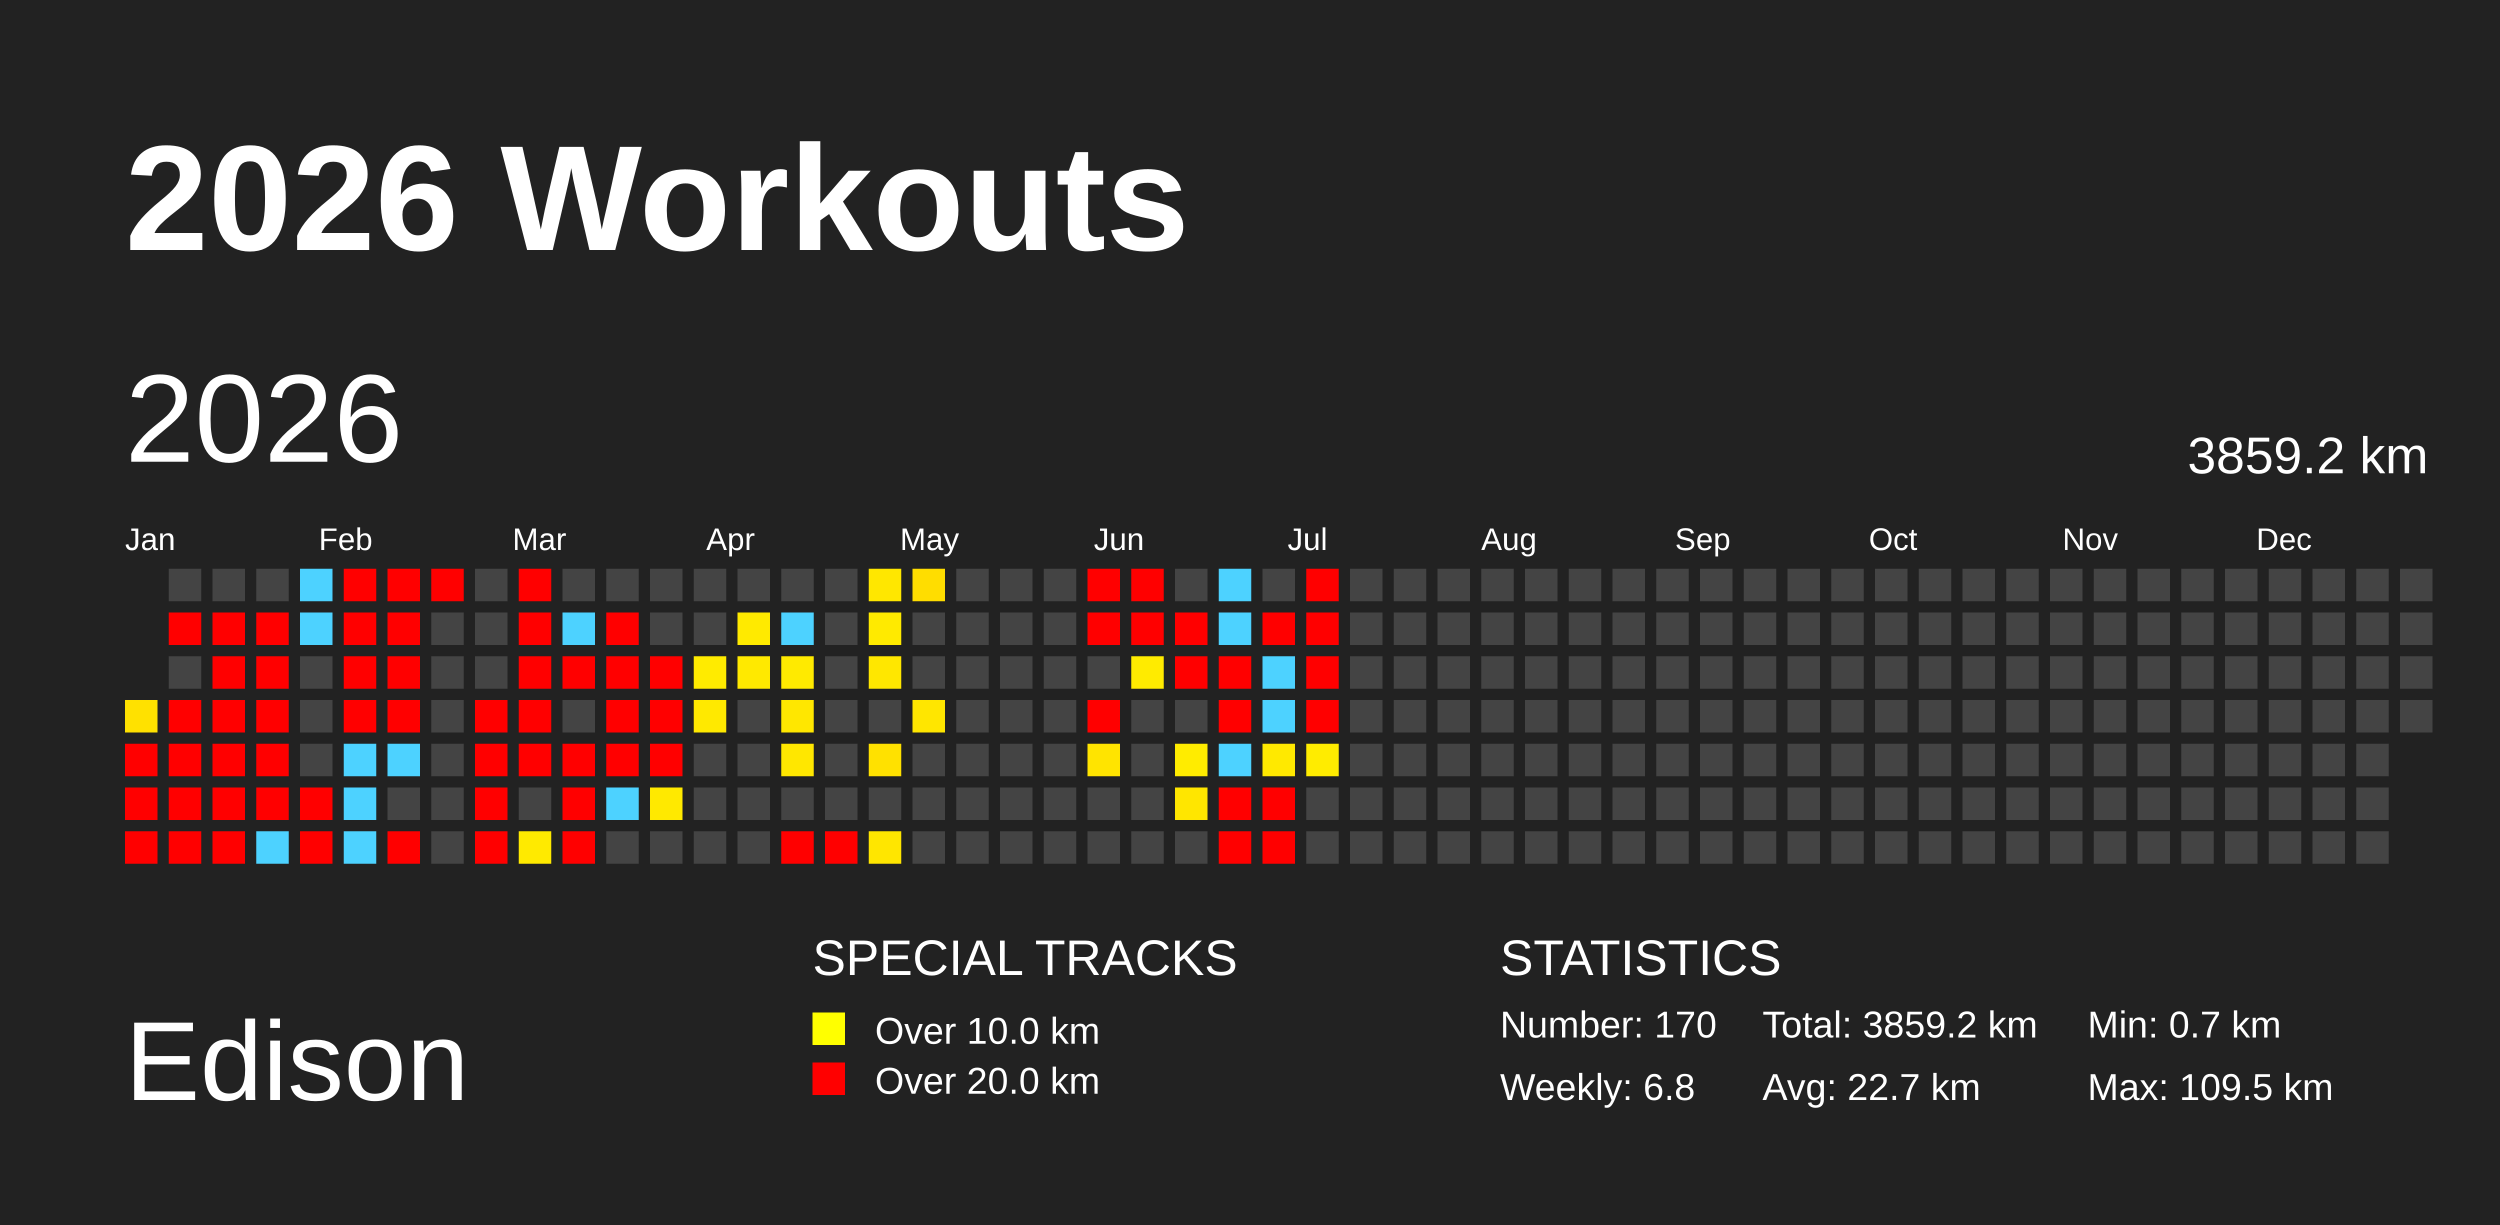
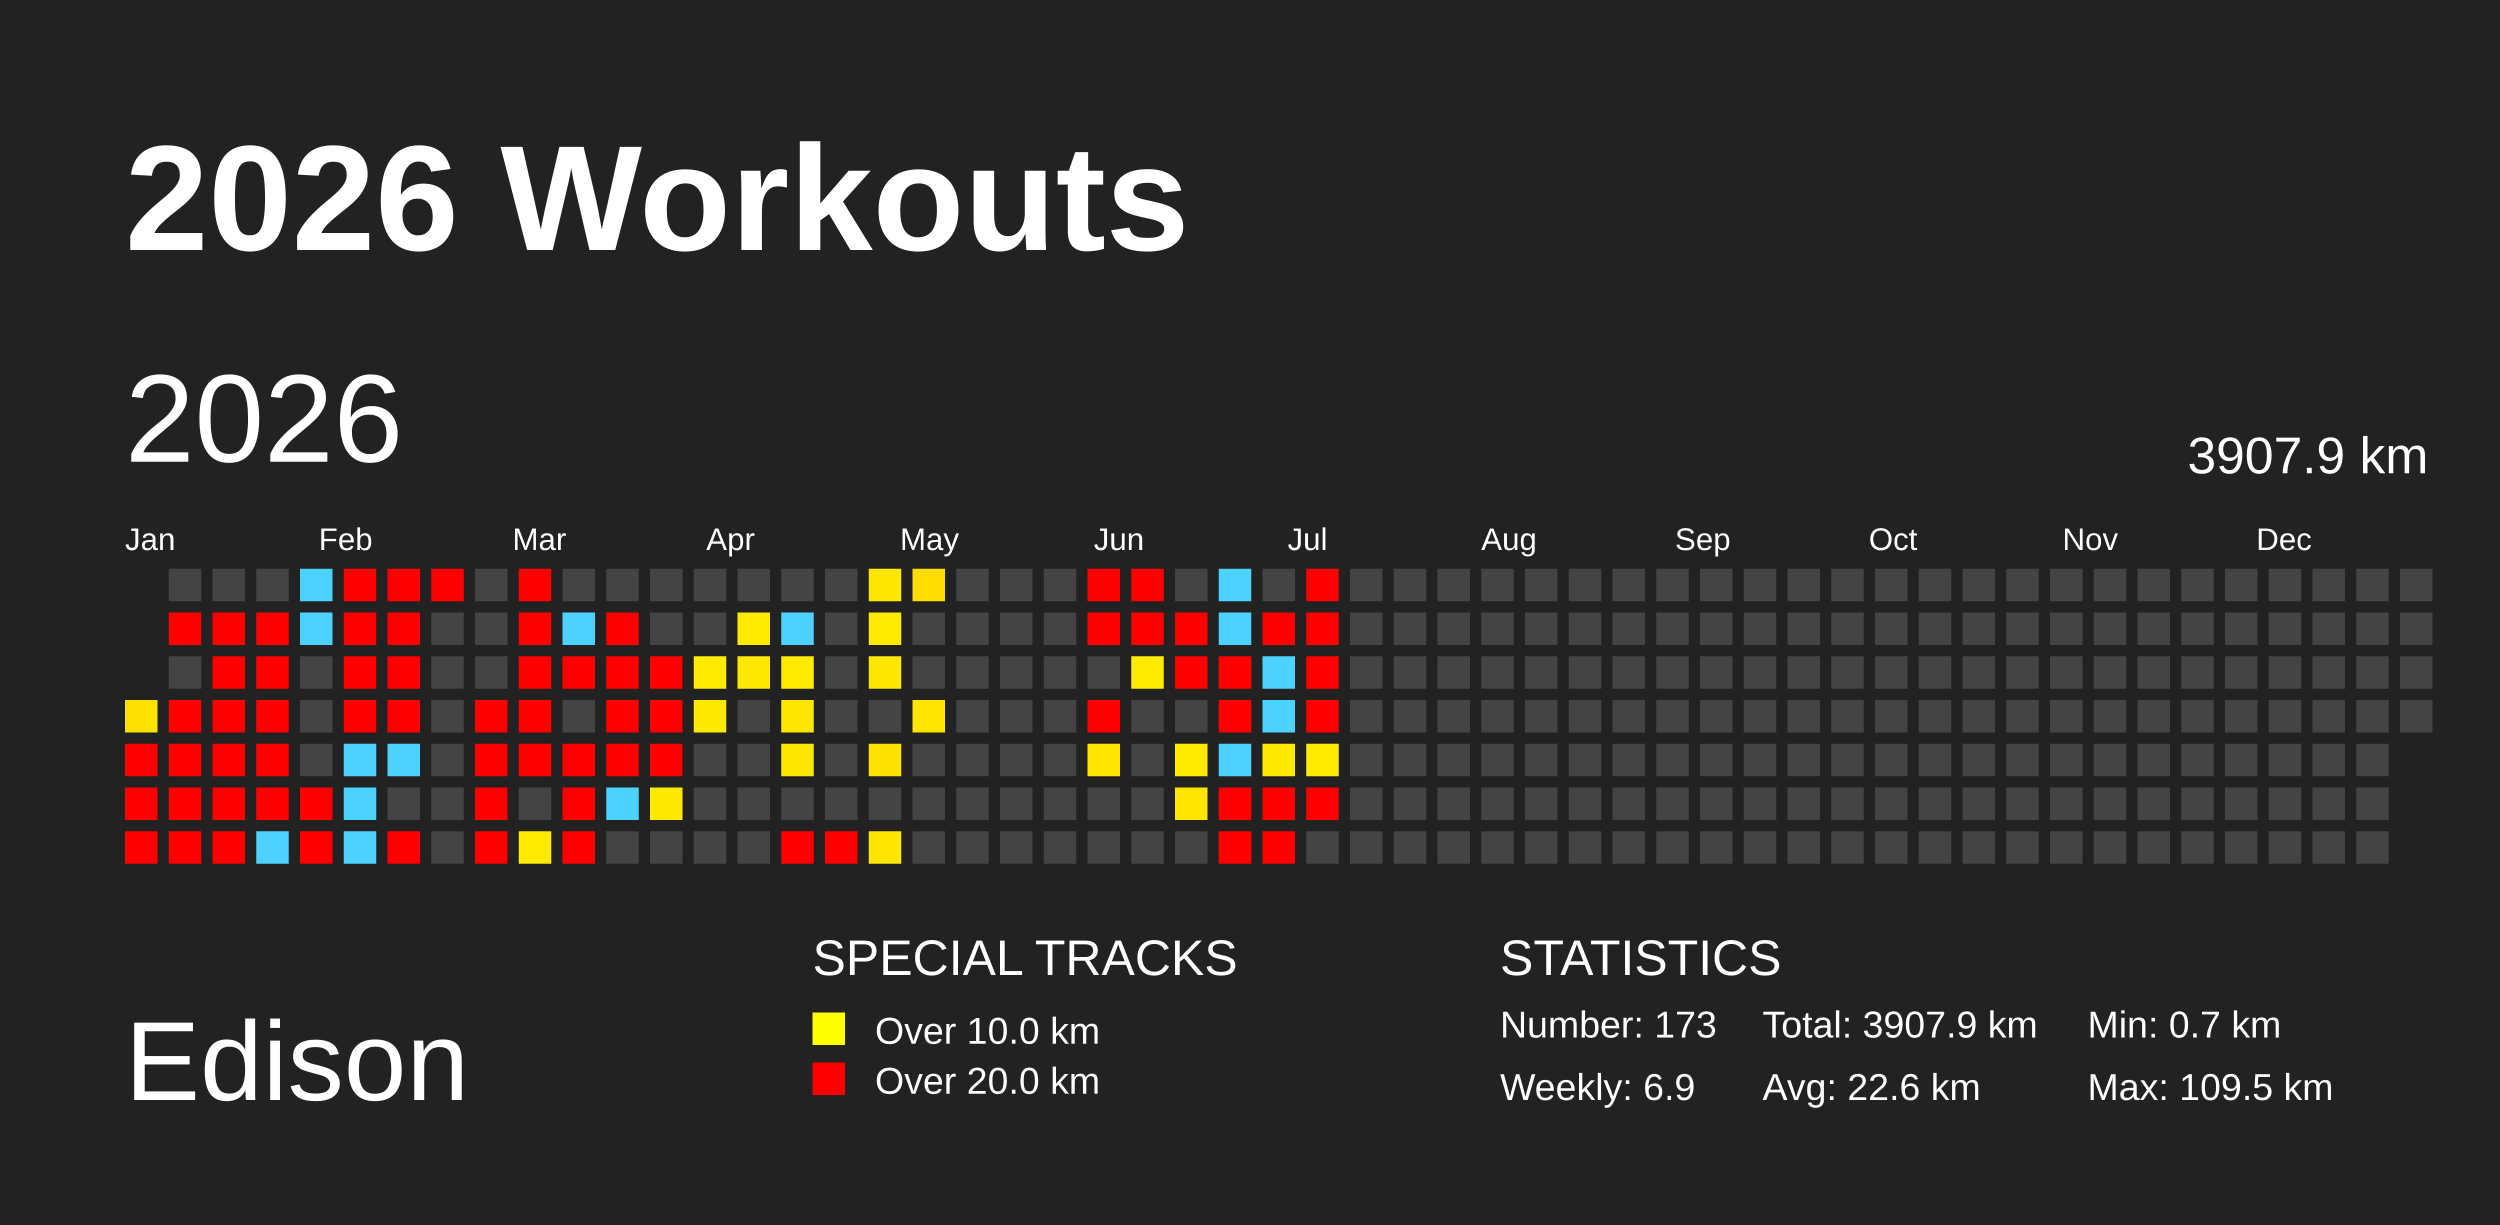
<svg xmlns="http://www.w3.org/2000/svg" baseProfile="full" height="98mm" version="1.1" viewBox="0,0,200,98" width="200mm">
  <defs />
  <rect fill="#222222" height="98" width="200" x="0" y="0" />
  <text fill="#FFFFFF" style="font-size:12px; font-family:Arial; font-weight:bold;" x="10" y="20">2026 Workouts</text>
  <text fill="#FFFFFF" style="font-size:9px; font-family:Arial" x="10" y="88">Edison</text>
  <text fill="#FFFFFF" style="font-size:4px; font-family:Arial" x="65" y="78">SPECIAL TRACKS</text>
  <rect fill="yellow" height="2.6" width="2.6" x="65" y="81" />
  <text fill="#FFFFFF" style="font-size:3px; font-family:Arial" x="70" y="83.5">Over 10.0 km</text>
  <rect fill="red" height="2.6" width="2.6" x="65" y="85" />
  <text fill="#FFFFFF" style="font-size:3px; font-family:Arial" x="70" y="87.5">Over 20.0 km</text>
  <text fill="#FFFFFF" style="font-size:4px; font-family:Arial" x="120" y="78">STATISTICS</text>
-   <text fill="#FFFFFF" style="font-size:3px; font-family:Arial" x="120" y="83">Number: 170</text>
-   <text fill="#FFFFFF" style="font-size:3px; font-family:Arial" x="120" y="88">Weekly: 6.8</text>
-   <text fill="#FFFFFF" style="font-size:3px; font-family:Arial" x="141" y="83">Total: 3859.2 km</text>
-   <text fill="#FFFFFF" style="font-size:3px; font-family:Arial" x="141" y="88">Avg: 22.7 km</text>
+   <text fill="#FFFFFF" style="font-size:3px; font-family:Arial" x="120" y="83">Number: 173</text>
+   <text fill="#FFFFFF" style="font-size:3px; font-family:Arial" x="120" y="88">Weekly: 6.9</text>
+   <text fill="#FFFFFF" style="font-size:3px; font-family:Arial" x="141" y="83">Total: 3907.9 km</text>
+   <text fill="#FFFFFF" style="font-size:3px; font-family:Arial" x="141" y="88">Avg: 22.6 km</text>
  <text fill="#FFFFFF" style="font-size:3px; font-family:Arial" x="167" y="83">Min: 0.7 km</text>
  <text fill="#FFFFFF" style="font-size:3px; font-family:Arial" x="167" y="88">Max: 109.5 km</text>
  <text dominant-baseline="hanging" fill="#FFFFFF" style="font-size:10.0px; font-family:Arial;" x="10" y="30">2026</text>
-   <text dominant-baseline="hanging" fill="#FFFFFF" style="font-size:4.125px; font-family:Arial;" x="175" y="35">3859.2 km</text>
+   <text dominant-baseline="hanging" fill="#FFFFFF" style="font-size:4.125px; font-family:Arial;" x="175" y="35">3907.9 km</text>
  <text fill="#FFFFFF" style="font-size:2.5px; font-family:Arial" x="10.0" y="44">Jan</text>
  <text fill="#FFFFFF" style="font-size:2.5px; font-family:Arial" x="25.5" y="44">Feb</text>
  <text fill="#FFFFFF" style="font-size:2.5px; font-family:Arial" x="41.0" y="44">Mar</text>
  <text fill="#FFFFFF" style="font-size:2.5px; font-family:Arial" x="56.5" y="44">Apr</text>
  <text fill="#FFFFFF" style="font-size:2.5px; font-family:Arial" x="72.0" y="44">May</text>
  <text fill="#FFFFFF" style="font-size:2.5px; font-family:Arial" x="87.5" y="44">Jun</text>
  <text fill="#FFFFFF" style="font-size:2.5px; font-family:Arial" x="103.0" y="44">Jul</text>
  <text fill="#FFFFFF" style="font-size:2.5px; font-family:Arial" x="118.5" y="44">Aug</text>
  <text fill="#FFFFFF" style="font-size:2.5px; font-family:Arial" x="134.0" y="44">Sep</text>
  <text fill="#FFFFFF" style="font-size:2.5px; font-family:Arial" x="149.5" y="44">Oct</text>
  <text fill="#FFFFFF" style="font-size:2.5px; font-family:Arial" x="165.0" y="44">Nov</text>
  <text fill="#FFFFFF" style="font-size:2.5px; font-family:Arial" x="180.5" y="44">Dec</text>
  <rect fill="#ffe100" height="2.6" width="2.6" x="10.0" y="56.0" />
  <rect fill="red" height="2.6" width="2.6" x="10.0" y="59.5" />
  <rect fill="red" height="2.6" width="2.6" x="10.0" y="63.0" />
  <rect fill="red" height="2.6" width="2.6" x="10.0" y="66.5" />
  <rect fill="#444444" height="2.6" width="2.6" x="13.5" y="45.5" />
  <rect fill="red" height="2.6" width="2.6" x="13.5" y="49.0" />
  <rect fill="#444444" height="2.6" width="2.6" x="13.5" y="52.5" />
  <rect fill="red" height="2.6" width="2.6" x="13.5" y="56.0" />
  <rect fill="red" height="2.6" width="2.6" x="13.5" y="59.5" />
  <rect fill="red" height="2.6" width="2.6" x="13.5" y="63.0" />
  <rect fill="red" height="2.6" width="2.6" x="13.5" y="66.5" />
  <rect fill="#444444" height="2.6" width="2.6" x="17.0" y="45.5" />
  <rect fill="red" height="2.6" width="2.6" x="17.0" y="49.0" />
  <rect fill="red" height="2.6" width="2.6" x="17.0" y="52.5" />
  <rect fill="red" height="2.6" width="2.6" x="17.0" y="56.0" />
  <rect fill="red" height="2.6" width="2.6" x="17.0" y="59.5" />
  <rect fill="red" height="2.6" width="2.6" x="17.0" y="63.0" />
  <rect fill="red" height="2.6" width="2.6" x="17.0" y="66.5" />
  <rect fill="#444444" height="2.6" width="2.6" x="20.5" y="45.5" />
  <rect fill="red" height="2.6" width="2.6" x="20.5" y="49.0" />
  <rect fill="red" height="2.6" width="2.6" x="20.5" y="52.5" />
  <rect fill="red" height="2.6" width="2.6" x="20.5" y="56.0" />
  <rect fill="red" height="2.6" width="2.6" x="20.5" y="59.5" />
  <rect fill="red" height="2.6" width="2.6" x="20.5" y="63.0" />
  <rect fill="#4dd2ff" height="2.6" width="2.6" x="20.5" y="66.5" />
  <rect fill="#4dd2ff" height="2.6" width="2.6" x="24.0" y="45.5" />
  <rect fill="#4dd2ff" height="2.6" width="2.6" x="24.0" y="49.0" />
  <rect fill="#444444" height="2.6" width="2.6" x="24.0" y="52.5" />
  <rect fill="#444444" height="2.6" width="2.6" x="24.0" y="56.0" />
  <rect fill="#444444" height="2.6" width="2.6" x="24.0" y="59.5" />
  <rect fill="red" height="2.6" width="2.6" x="24.0" y="63.0" />
  <rect fill="red" height="2.6" width="2.6" x="24.0" y="66.5" />
  <rect fill="red" height="2.6" width="2.6" x="27.5" y="45.5" />
  <rect fill="red" height="2.6" width="2.6" x="27.5" y="49.0" />
  <rect fill="red" height="2.6" width="2.6" x="27.5" y="52.5" />
  <rect fill="red" height="2.6" width="2.6" x="27.5" y="56.0" />
  <rect fill="#4dd2ff" height="2.6" width="2.6" x="27.5" y="59.5" />
  <rect fill="#4dd2ff" height="2.6" width="2.6" x="27.5" y="63.0" />
  <rect fill="#4dd2ff" height="2.6" width="2.6" x="27.5" y="66.5" />
  <rect fill="red" height="2.6" width="2.6" x="31.0" y="45.5" />
  <rect fill="red" height="2.6" width="2.6" x="31.0" y="49.0" />
  <rect fill="red" height="2.6" width="2.6" x="31.0" y="52.5" />
  <rect fill="red" height="2.6" width="2.6" x="31.0" y="56.0" />
  <rect fill="#4dd2ff" height="2.6" width="2.6" x="31.0" y="59.5" />
  <rect fill="#444444" height="2.6" width="2.6" x="31.0" y="63.0" />
  <rect fill="red" height="2.6" width="2.6" x="31.0" y="66.5" />
  <rect fill="red" height="2.6" width="2.6" x="34.5" y="45.5" />
  <rect fill="#444444" height="2.6" width="2.6" x="34.5" y="49.0" />
  <rect fill="#444444" height="2.6" width="2.6" x="34.5" y="52.5" />
  <rect fill="#444444" height="2.6" width="2.6" x="34.5" y="56.0" />
  <rect fill="#444444" height="2.6" width="2.6" x="34.5" y="59.5" />
  <rect fill="#444444" height="2.6" width="2.6" x="34.5" y="63.0" />
  <rect fill="#444444" height="2.6" width="2.6" x="34.5" y="66.5" />
  <rect fill="#444444" height="2.6" width="2.6" x="38.0" y="45.5" />
  <rect fill="#444444" height="2.6" width="2.6" x="38.0" y="49.0" />
  <rect fill="#444444" height="2.6" width="2.6" x="38.0" y="52.5" />
  <rect fill="red" height="2.6" width="2.6" x="38.0" y="56.0" />
  <rect fill="red" height="2.6" width="2.6" x="38.0" y="59.5" />
  <rect fill="red" height="2.6" width="2.6" x="38.0" y="63.0" />
  <rect fill="red" height="2.6" width="2.6" x="38.0" y="66.5" />
  <rect fill="red" height="2.6" width="2.6" x="41.5" y="45.5" />
  <rect fill="red" height="2.6" width="2.6" x="41.5" y="49.0" />
  <rect fill="red" height="2.6" width="2.6" x="41.5" y="52.5" />
  <rect fill="red" height="2.6" width="2.6" x="41.5" y="56.0" />
  <rect fill="red" height="2.6" width="2.6" x="41.5" y="59.5" />
  <rect fill="#444444" height="2.6" width="2.6" x="41.5" y="63.0" />
  <rect fill="#ffea00" height="2.6" width="2.6" x="41.5" y="66.5" />
  <rect fill="#444444" height="2.6" width="2.6" x="45.0" y="45.5" />
  <rect fill="#4dd2ff" height="2.6" width="2.6" x="45.0" y="49.0" />
  <rect fill="red" height="2.6" width="2.6" x="45.0" y="52.5" />
  <rect fill="#444444" height="2.6" width="2.6" x="45.0" y="56.0" />
  <rect fill="red" height="2.6" width="2.6" x="45.0" y="59.5" />
  <rect fill="red" height="2.6" width="2.6" x="45.0" y="63.0" />
  <rect fill="red" height="2.6" width="2.6" x="45.0" y="66.5" />
  <rect fill="#444444" height="2.6" width="2.6" x="48.5" y="45.5" />
  <rect fill="red" height="2.6" width="2.6" x="48.5" y="49.0" />
  <rect fill="red" height="2.6" width="2.6" x="48.5" y="52.5" />
  <rect fill="red" height="2.6" width="2.6" x="48.5" y="56.0" />
  <rect fill="red" height="2.6" width="2.6" x="48.5" y="59.5" />
  <rect fill="#4dd2ff" height="2.6" width="2.6" x="48.5" y="63.0" />
  <rect fill="#444444" height="2.6" width="2.6" x="48.5" y="66.5" />
  <rect fill="#444444" height="2.6" width="2.6" x="52.0" y="45.5" />
  <rect fill="#444444" height="2.6" width="2.6" x="52.0" y="49.0" />
  <rect fill="red" height="2.6" width="2.6" x="52.0" y="52.5" />
  <rect fill="red" height="2.6" width="2.6" x="52.0" y="56.0" />
  <rect fill="red" height="2.6" width="2.6" x="52.0" y="59.5" />
  <rect fill="#ffe900" height="2.6" width="2.6" x="52.0" y="63.0" />
  <rect fill="#444444" height="2.6" width="2.6" x="52.0" y="66.5" />
  <rect fill="#444444" height="2.6" width="2.6" x="55.5" y="45.5" />
  <rect fill="#444444" height="2.6" width="2.6" x="55.5" y="49.0" />
  <rect fill="#ffeb00" height="2.6" width="2.6" x="55.5" y="52.5" />
  <rect fill="#ffe900" height="2.6" width="2.6" x="55.5" y="56.0" />
  <rect fill="#444444" height="2.6" width="2.6" x="55.5" y="59.5" />
  <rect fill="#444444" height="2.6" width="2.6" x="55.5" y="63.0" />
  <rect fill="#444444" height="2.6" width="2.6" x="55.5" y="66.5" />
  <rect fill="#444444" height="2.6" width="2.6" x="59.0" y="45.5" />
  <rect fill="#ffea00" height="2.6" width="2.6" x="59.0" y="49.0" />
  <rect fill="#ffe900" height="2.6" width="2.6" x="59.0" y="52.5" />
  <rect fill="#444444" height="2.6" width="2.6" x="59.0" y="56.0" />
  <rect fill="#444444" height="2.6" width="2.6" x="59.0" y="59.5" />
  <rect fill="#444444" height="2.6" width="2.6" x="59.0" y="63.0" />
  <rect fill="#444444" height="2.6" width="2.6" x="59.0" y="66.5" />
  <rect fill="#444444" height="2.6" width="2.6" x="62.5" y="45.5" />
  <rect fill="#4dd2ff" height="2.6" width="2.6" x="62.5" y="49.0" />
  <rect fill="#ffea00" height="2.6" width="2.6" x="62.5" y="52.5" />
  <rect fill="#ffe700" height="2.6" width="2.6" x="62.5" y="56.0" />
  <rect fill="#ffe700" height="2.6" width="2.6" x="62.5" y="59.5" />
  <rect fill="#444444" height="2.6" width="2.6" x="62.5" y="63.0" />
  <rect fill="red" height="2.6" width="2.6" x="62.5" y="66.5" />
  <rect fill="#444444" height="2.6" width="2.6" x="66.0" y="45.5" />
  <rect fill="#444444" height="2.6" width="2.6" x="66.0" y="49.0" />
  <rect fill="#444444" height="2.6" width="2.6" x="66.0" y="52.5" />
  <rect fill="#444444" height="2.6" width="2.6" x="66.0" y="56.0" />
  <rect fill="#444444" height="2.6" width="2.6" x="66.0" y="59.5" />
  <rect fill="#444444" height="2.6" width="2.6" x="66.0" y="63.0" />
  <rect fill="red" height="2.6" width="2.6" x="66.0" y="66.5" />
  <rect fill="#ffe700" height="2.6" width="2.6" x="69.5" y="45.5" />
  <rect fill="#ffea00" height="2.6" width="2.6" x="69.5" y="49.0" />
  <rect fill="#ffe700" height="2.6" width="2.6" x="69.5" y="52.5" />
  <rect fill="#444444" height="2.6" width="2.6" x="69.5" y="56.0" />
  <rect fill="#ffe100" height="2.6" width="2.6" x="69.5" y="59.5" />
  <rect fill="#444444" height="2.6" width="2.6" x="69.5" y="63.0" />
  <rect fill="#ffe600" height="2.6" width="2.6" x="69.5" y="66.5" />
  <rect fill="#ffdd00" height="2.6" width="2.6" x="73.0" y="45.5" />
  <rect fill="#444444" height="2.6" width="2.6" x="73.0" y="49.0" />
  <rect fill="#444444" height="2.6" width="2.6" x="73.0" y="52.5" />
  <rect fill="#ffe600" height="2.6" width="2.6" x="73.0" y="56.0" />
  <rect fill="#444444" height="2.6" width="2.6" x="73.0" y="59.5" />
  <rect fill="#444444" height="2.6" width="2.6" x="73.0" y="63.0" />
  <rect fill="#444444" height="2.6" width="2.6" x="73.0" y="66.5" />
  <rect fill="#444444" height="2.6" width="2.6" x="76.5" y="45.5" />
  <rect fill="#444444" height="2.6" width="2.6" x="76.5" y="49.0" />
  <rect fill="#444444" height="2.6" width="2.6" x="76.5" y="52.5" />
  <rect fill="#444444" height="2.6" width="2.6" x="76.5" y="56.0" />
  <rect fill="#444444" height="2.6" width="2.6" x="76.5" y="59.5" />
  <rect fill="#444444" height="2.6" width="2.6" x="76.5" y="63.0" />
  <rect fill="#444444" height="2.6" width="2.6" x="76.5" y="66.5" />
  <rect fill="#444444" height="2.6" width="2.6" x="80.0" y="45.5" />
  <rect fill="#444444" height="2.6" width="2.6" x="80.0" y="49.0" />
  <rect fill="#444444" height="2.6" width="2.6" x="80.0" y="52.5" />
  <rect fill="#444444" height="2.6" width="2.6" x="80.0" y="56.0" />
  <rect fill="#444444" height="2.6" width="2.6" x="80.0" y="59.5" />
  <rect fill="#444444" height="2.6" width="2.6" x="80.0" y="63.0" />
  <rect fill="#444444" height="2.6" width="2.6" x="80.0" y="66.5" />
  <rect fill="#444444" height="2.6" width="2.6" x="83.5" y="45.5" />
  <rect fill="#444444" height="2.6" width="2.6" x="83.5" y="49.0" />
  <rect fill="#444444" height="2.6" width="2.6" x="83.5" y="52.5" />
  <rect fill="#444444" height="2.6" width="2.6" x="83.5" y="56.0" />
  <rect fill="#444444" height="2.6" width="2.6" x="83.5" y="59.5" />
  <rect fill="#444444" height="2.6" width="2.6" x="83.5" y="63.0" />
  <rect fill="#444444" height="2.6" width="2.6" x="83.5" y="66.5" />
  <rect fill="red" height="2.6" width="2.6" x="87.0" y="45.5" />
  <rect fill="red" height="2.6" width="2.6" x="87.0" y="49.0" />
  <rect fill="#444444" height="2.6" width="2.6" x="87.0" y="52.5" />
  <rect fill="red" height="2.6" width="2.6" x="87.0" y="56.0" />
  <rect fill="#ffe400" height="2.6" width="2.6" x="87.0" y="59.5" />
  <rect fill="#444444" height="2.6" width="2.6" x="87.0" y="63.0" />
  <rect fill="#444444" height="2.6" width="2.6" x="87.0" y="66.5" />
  <rect fill="red" height="2.6" width="2.6" x="90.5" y="45.5" />
  <rect fill="red" height="2.6" width="2.6" x="90.5" y="49.0" />
  <rect fill="#ffeb00" height="2.6" width="2.6" x="90.5" y="52.5" />
  <rect fill="#444444" height="2.6" width="2.6" x="90.5" y="56.0" />
  <rect fill="#444444" height="2.6" width="2.6" x="90.5" y="59.5" />
  <rect fill="#444444" height="2.6" width="2.6" x="90.5" y="63.0" />
  <rect fill="#444444" height="2.6" width="2.6" x="90.5" y="66.5" />
  <rect fill="#444444" height="2.6" width="2.6" x="94.0" y="45.5" />
  <rect fill="red" height="2.6" width="2.6" x="94.0" y="49.0" />
  <rect fill="red" height="2.6" width="2.6" x="94.0" y="52.5" />
  <rect fill="#444444" height="2.6" width="2.6" x="94.0" y="56.0" />
  <rect fill="#ffec00" height="2.6" width="2.6" x="94.0" y="59.5" />
  <rect fill="#ffe600" height="2.6" width="2.6" x="94.0" y="63.0" />
  <rect fill="#444444" height="2.6" width="2.6" x="94.0" y="66.5" />
  <rect fill="#4dd2ff" height="2.6" width="2.6" x="97.5" y="45.5" />
  <rect fill="#4dd2ff" height="2.6" width="2.6" x="97.5" y="49.0" />
  <rect fill="red" height="2.6" width="2.6" x="97.5" y="52.5" />
  <rect fill="red" height="2.6" width="2.6" x="97.5" y="56.0" />
  <rect fill="#4dd2ff" height="2.6" width="2.6" x="97.5" y="59.5" />
  <rect fill="red" height="2.6" width="2.6" x="97.5" y="63.0" />
  <rect fill="red" height="2.6" width="2.6" x="97.5" y="66.5" />
  <rect fill="#444444" height="2.6" width="2.6" x="101.0" y="45.5" />
  <rect fill="red" height="2.6" width="2.6" x="101.0" y="49.0" />
  <rect fill="#4dd2ff" height="2.6" width="2.6" x="101.0" y="52.5" />
  <rect fill="#4dd2ff" height="2.6" width="2.6" x="101.0" y="56.0" />
  <rect fill="#ffe900" height="2.6" width="2.6" x="101.0" y="59.5" />
  <rect fill="red" height="2.6" width="2.6" x="101.0" y="63.0" />
  <rect fill="red" height="2.6" width="2.6" x="101.0" y="66.5" />
  <rect fill="red" height="2.6" width="2.6" x="104.5" y="45.5" />
  <rect fill="red" height="2.6" width="2.6" x="104.5" y="49.0" />
  <rect fill="red" height="2.6" width="2.6" x="104.5" y="52.5" />
  <rect fill="red" height="2.6" width="2.6" x="104.5" y="56.0" />
  <rect fill="#ffec00" height="2.6" width="2.6" x="104.5" y="59.5" />
-   <rect fill="#444444" height="2.6" width="2.6" x="104.5" y="63.0" />
+   <rect fill="red" height="2.6" width="2.6" x="104.5" y="63.0" />
  <rect fill="#444444" height="2.6" width="2.6" x="104.5" y="66.5" />
  <rect fill="#444444" height="2.6" width="2.6" x="108.0" y="45.5" />
  <rect fill="#444444" height="2.6" width="2.6" x="108.0" y="49.0" />
  <rect fill="#444444" height="2.6" width="2.6" x="108.0" y="52.5" />
  <rect fill="#444444" height="2.6" width="2.6" x="108.0" y="56.0" />
  <rect fill="#444444" height="2.6" width="2.6" x="108.0" y="59.5" />
  <rect fill="#444444" height="2.6" width="2.6" x="108.0" y="63.0" />
  <rect fill="#444444" height="2.6" width="2.6" x="108.0" y="66.5" />
  <rect fill="#444444" height="2.6" width="2.6" x="111.5" y="45.5" />
  <rect fill="#444444" height="2.6" width="2.6" x="111.5" y="49.0" />
  <rect fill="#444444" height="2.6" width="2.6" x="111.5" y="52.5" />
  <rect fill="#444444" height="2.6" width="2.6" x="111.5" y="56.0" />
  <rect fill="#444444" height="2.6" width="2.6" x="111.5" y="59.5" />
  <rect fill="#444444" height="2.6" width="2.6" x="111.5" y="63.0" />
  <rect fill="#444444" height="2.6" width="2.6" x="111.5" y="66.5" />
  <rect fill="#444444" height="2.6" width="2.6" x="115.0" y="45.5" />
  <rect fill="#444444" height="2.6" width="2.6" x="115.0" y="49.0" />
  <rect fill="#444444" height="2.6" width="2.6" x="115.0" y="52.5" />
  <rect fill="#444444" height="2.6" width="2.6" x="115.0" y="56.0" />
  <rect fill="#444444" height="2.6" width="2.6" x="115.0" y="59.5" />
  <rect fill="#444444" height="2.6" width="2.6" x="115.0" y="63.0" />
  <rect fill="#444444" height="2.6" width="2.6" x="115.0" y="66.5" />
  <rect fill="#444444" height="2.6" width="2.6" x="118.5" y="45.5" />
  <rect fill="#444444" height="2.6" width="2.6" x="118.5" y="49.0" />
  <rect fill="#444444" height="2.6" width="2.6" x="118.5" y="52.5" />
  <rect fill="#444444" height="2.6" width="2.6" x="118.5" y="56.0" />
  <rect fill="#444444" height="2.6" width="2.6" x="118.5" y="59.5" />
  <rect fill="#444444" height="2.6" width="2.6" x="118.5" y="63.0" />
  <rect fill="#444444" height="2.6" width="2.6" x="118.5" y="66.5" />
  <rect fill="#444444" height="2.6" width="2.6" x="122.0" y="45.5" />
  <rect fill="#444444" height="2.6" width="2.6" x="122.0" y="49.0" />
  <rect fill="#444444" height="2.6" width="2.6" x="122.0" y="52.5" />
  <rect fill="#444444" height="2.6" width="2.6" x="122.0" y="56.0" />
  <rect fill="#444444" height="2.6" width="2.6" x="122.0" y="59.5" />
  <rect fill="#444444" height="2.6" width="2.6" x="122.0" y="63.0" />
  <rect fill="#444444" height="2.6" width="2.6" x="122.0" y="66.5" />
  <rect fill="#444444" height="2.6" width="2.6" x="125.5" y="45.5" />
  <rect fill="#444444" height="2.6" width="2.6" x="125.5" y="49.0" />
  <rect fill="#444444" height="2.6" width="2.6" x="125.5" y="52.5" />
  <rect fill="#444444" height="2.6" width="2.6" x="125.5" y="56.0" />
  <rect fill="#444444" height="2.6" width="2.6" x="125.5" y="59.5" />
  <rect fill="#444444" height="2.6" width="2.6" x="125.5" y="63.0" />
  <rect fill="#444444" height="2.6" width="2.6" x="125.5" y="66.5" />
  <rect fill="#444444" height="2.6" width="2.6" x="129.0" y="45.5" />
  <rect fill="#444444" height="2.6" width="2.6" x="129.0" y="49.0" />
  <rect fill="#444444" height="2.6" width="2.6" x="129.0" y="52.5" />
  <rect fill="#444444" height="2.6" width="2.6" x="129.0" y="56.0" />
  <rect fill="#444444" height="2.6" width="2.6" x="129.0" y="59.5" />
  <rect fill="#444444" height="2.6" width="2.6" x="129.0" y="63.0" />
  <rect fill="#444444" height="2.6" width="2.6" x="129.0" y="66.5" />
  <rect fill="#444444" height="2.6" width="2.6" x="132.5" y="45.5" />
  <rect fill="#444444" height="2.6" width="2.6" x="132.5" y="49.0" />
  <rect fill="#444444" height="2.6" width="2.6" x="132.5" y="52.5" />
  <rect fill="#444444" height="2.6" width="2.6" x="132.5" y="56.0" />
  <rect fill="#444444" height="2.6" width="2.6" x="132.5" y="59.5" />
  <rect fill="#444444" height="2.6" width="2.6" x="132.5" y="63.0" />
  <rect fill="#444444" height="2.6" width="2.6" x="132.5" y="66.5" />
  <rect fill="#444444" height="2.6" width="2.6" x="136.0" y="45.5" />
  <rect fill="#444444" height="2.6" width="2.6" x="136.0" y="49.0" />
  <rect fill="#444444" height="2.6" width="2.6" x="136.0" y="52.5" />
  <rect fill="#444444" height="2.6" width="2.6" x="136.0" y="56.0" />
  <rect fill="#444444" height="2.6" width="2.6" x="136.0" y="59.5" />
  <rect fill="#444444" height="2.6" width="2.6" x="136.0" y="63.0" />
  <rect fill="#444444" height="2.6" width="2.6" x="136.0" y="66.5" />
  <rect fill="#444444" height="2.6" width="2.6" x="139.5" y="45.5" />
  <rect fill="#444444" height="2.6" width="2.6" x="139.5" y="49.0" />
  <rect fill="#444444" height="2.6" width="2.6" x="139.5" y="52.5" />
  <rect fill="#444444" height="2.6" width="2.6" x="139.5" y="56.0" />
  <rect fill="#444444" height="2.6" width="2.6" x="139.5" y="59.5" />
  <rect fill="#444444" height="2.6" width="2.6" x="139.5" y="63.0" />
  <rect fill="#444444" height="2.6" width="2.6" x="139.5" y="66.5" />
  <rect fill="#444444" height="2.6" width="2.6" x="143.0" y="45.5" />
  <rect fill="#444444" height="2.6" width="2.6" x="143.0" y="49.0" />
  <rect fill="#444444" height="2.6" width="2.6" x="143.0" y="52.5" />
  <rect fill="#444444" height="2.6" width="2.6" x="143.0" y="56.0" />
  <rect fill="#444444" height="2.6" width="2.6" x="143.0" y="59.5" />
  <rect fill="#444444" height="2.6" width="2.6" x="143.0" y="63.0" />
  <rect fill="#444444" height="2.6" width="2.6" x="143.0" y="66.5" />
  <rect fill="#444444" height="2.6" width="2.6" x="146.5" y="45.5" />
  <rect fill="#444444" height="2.6" width="2.6" x="146.5" y="49.0" />
  <rect fill="#444444" height="2.6" width="2.6" x="146.5" y="52.5" />
  <rect fill="#444444" height="2.6" width="2.6" x="146.5" y="56.0" />
  <rect fill="#444444" height="2.6" width="2.6" x="146.5" y="59.5" />
  <rect fill="#444444" height="2.6" width="2.6" x="146.5" y="63.0" />
  <rect fill="#444444" height="2.6" width="2.6" x="146.5" y="66.5" />
  <rect fill="#444444" height="2.6" width="2.6" x="150.0" y="45.5" />
  <rect fill="#444444" height="2.6" width="2.6" x="150.0" y="49.0" />
  <rect fill="#444444" height="2.6" width="2.6" x="150.0" y="52.5" />
  <rect fill="#444444" height="2.6" width="2.6" x="150.0" y="56.0" />
  <rect fill="#444444" height="2.6" width="2.6" x="150.0" y="59.5" />
  <rect fill="#444444" height="2.6" width="2.6" x="150.0" y="63.0" />
  <rect fill="#444444" height="2.6" width="2.6" x="150.0" y="66.5" />
  <rect fill="#444444" height="2.6" width="2.6" x="153.5" y="45.5" />
  <rect fill="#444444" height="2.6" width="2.6" x="153.5" y="49.0" />
  <rect fill="#444444" height="2.6" width="2.6" x="153.5" y="52.5" />
  <rect fill="#444444" height="2.6" width="2.6" x="153.5" y="56.0" />
  <rect fill="#444444" height="2.6" width="2.6" x="153.5" y="59.5" />
  <rect fill="#444444" height="2.6" width="2.6" x="153.5" y="63.0" />
  <rect fill="#444444" height="2.6" width="2.6" x="153.5" y="66.5" />
  <rect fill="#444444" height="2.6" width="2.6" x="157.0" y="45.5" />
  <rect fill="#444444" height="2.6" width="2.6" x="157.0" y="49.0" />
  <rect fill="#444444" height="2.6" width="2.6" x="157.0" y="52.5" />
  <rect fill="#444444" height="2.6" width="2.6" x="157.0" y="56.0" />
  <rect fill="#444444" height="2.6" width="2.6" x="157.0" y="59.5" />
  <rect fill="#444444" height="2.6" width="2.6" x="157.0" y="63.0" />
  <rect fill="#444444" height="2.6" width="2.6" x="157.0" y="66.5" />
  <rect fill="#444444" height="2.6" width="2.6" x="160.5" y="45.5" />
  <rect fill="#444444" height="2.6" width="2.6" x="160.5" y="49.0" />
  <rect fill="#444444" height="2.6" width="2.6" x="160.5" y="52.5" />
  <rect fill="#444444" height="2.6" width="2.6" x="160.5" y="56.0" />
  <rect fill="#444444" height="2.6" width="2.6" x="160.5" y="59.5" />
  <rect fill="#444444" height="2.6" width="2.6" x="160.5" y="63.0" />
  <rect fill="#444444" height="2.6" width="2.6" x="160.5" y="66.5" />
  <rect fill="#444444" height="2.6" width="2.6" x="164.0" y="45.5" />
  <rect fill="#444444" height="2.6" width="2.6" x="164.0" y="49.0" />
  <rect fill="#444444" height="2.6" width="2.6" x="164.0" y="52.5" />
  <rect fill="#444444" height="2.6" width="2.6" x="164.0" y="56.0" />
  <rect fill="#444444" height="2.6" width="2.6" x="164.0" y="59.5" />
  <rect fill="#444444" height="2.6" width="2.6" x="164.0" y="63.0" />
  <rect fill="#444444" height="2.6" width="2.6" x="164.0" y="66.5" />
  <rect fill="#444444" height="2.6" width="2.6" x="167.5" y="45.5" />
  <rect fill="#444444" height="2.6" width="2.6" x="167.5" y="49.0" />
  <rect fill="#444444" height="2.6" width="2.6" x="167.5" y="52.5" />
  <rect fill="#444444" height="2.6" width="2.6" x="167.5" y="56.0" />
  <rect fill="#444444" height="2.6" width="2.6" x="167.5" y="59.5" />
  <rect fill="#444444" height="2.6" width="2.6" x="167.5" y="63.0" />
  <rect fill="#444444" height="2.6" width="2.6" x="167.5" y="66.5" />
  <rect fill="#444444" height="2.6" width="2.6" x="171.0" y="45.5" />
  <rect fill="#444444" height="2.6" width="2.6" x="171.0" y="49.0" />
  <rect fill="#444444" height="2.6" width="2.6" x="171.0" y="52.5" />
  <rect fill="#444444" height="2.6" width="2.6" x="171.0" y="56.0" />
  <rect fill="#444444" height="2.6" width="2.6" x="171.0" y="59.5" />
  <rect fill="#444444" height="2.6" width="2.6" x="171.0" y="63.0" />
  <rect fill="#444444" height="2.6" width="2.6" x="171.0" y="66.5" />
  <rect fill="#444444" height="2.6" width="2.6" x="174.5" y="45.5" />
  <rect fill="#444444" height="2.6" width="2.6" x="174.5" y="49.0" />
  <rect fill="#444444" height="2.6" width="2.6" x="174.5" y="52.5" />
  <rect fill="#444444" height="2.6" width="2.6" x="174.5" y="56.0" />
  <rect fill="#444444" height="2.6" width="2.6" x="174.5" y="59.5" />
  <rect fill="#444444" height="2.6" width="2.6" x="174.5" y="63.0" />
  <rect fill="#444444" height="2.6" width="2.6" x="174.5" y="66.5" />
  <rect fill="#444444" height="2.6" width="2.6" x="178.0" y="45.5" />
  <rect fill="#444444" height="2.6" width="2.6" x="178.0" y="49.0" />
  <rect fill="#444444" height="2.6" width="2.6" x="178.0" y="52.5" />
  <rect fill="#444444" height="2.6" width="2.6" x="178.0" y="56.0" />
  <rect fill="#444444" height="2.6" width="2.6" x="178.0" y="59.5" />
  <rect fill="#444444" height="2.6" width="2.6" x="178.0" y="63.0" />
  <rect fill="#444444" height="2.6" width="2.6" x="178.0" y="66.5" />
  <rect fill="#444444" height="2.6" width="2.6" x="181.5" y="45.5" />
  <rect fill="#444444" height="2.6" width="2.6" x="181.5" y="49.0" />
  <rect fill="#444444" height="2.6" width="2.6" x="181.5" y="52.5" />
  <rect fill="#444444" height="2.6" width="2.6" x="181.5" y="56.0" />
  <rect fill="#444444" height="2.6" width="2.6" x="181.5" y="59.5" />
  <rect fill="#444444" height="2.6" width="2.6" x="181.5" y="63.0" />
  <rect fill="#444444" height="2.6" width="2.6" x="181.5" y="66.5" />
  <rect fill="#444444" height="2.6" width="2.6" x="185.0" y="45.5" />
  <rect fill="#444444" height="2.6" width="2.6" x="185.0" y="49.0" />
  <rect fill="#444444" height="2.6" width="2.6" x="185.0" y="52.5" />
  <rect fill="#444444" height="2.6" width="2.6" x="185.0" y="56.0" />
  <rect fill="#444444" height="2.6" width="2.6" x="185.0" y="59.5" />
  <rect fill="#444444" height="2.6" width="2.6" x="185.0" y="63.0" />
  <rect fill="#444444" height="2.6" width="2.6" x="185.0" y="66.5" />
  <rect fill="#444444" height="2.6" width="2.6" x="188.5" y="45.5" />
  <rect fill="#444444" height="2.6" width="2.6" x="188.5" y="49.0" />
  <rect fill="#444444" height="2.6" width="2.6" x="188.5" y="52.5" />
  <rect fill="#444444" height="2.6" width="2.6" x="188.5" y="56.0" />
  <rect fill="#444444" height="2.6" width="2.6" x="188.5" y="59.5" />
  <rect fill="#444444" height="2.6" width="2.6" x="188.5" y="63.0" />
  <rect fill="#444444" height="2.6" width="2.6" x="188.5" y="66.5" />
  <rect fill="#444444" height="2.6" width="2.6" x="192.0" y="45.5" />
  <rect fill="#444444" height="2.6" width="2.6" x="192.0" y="49.0" />
  <rect fill="#444444" height="2.6" width="2.6" x="192.0" y="52.5" />
  <rect fill="#444444" height="2.6" width="2.6" x="192.0" y="56.0" />
</svg>
